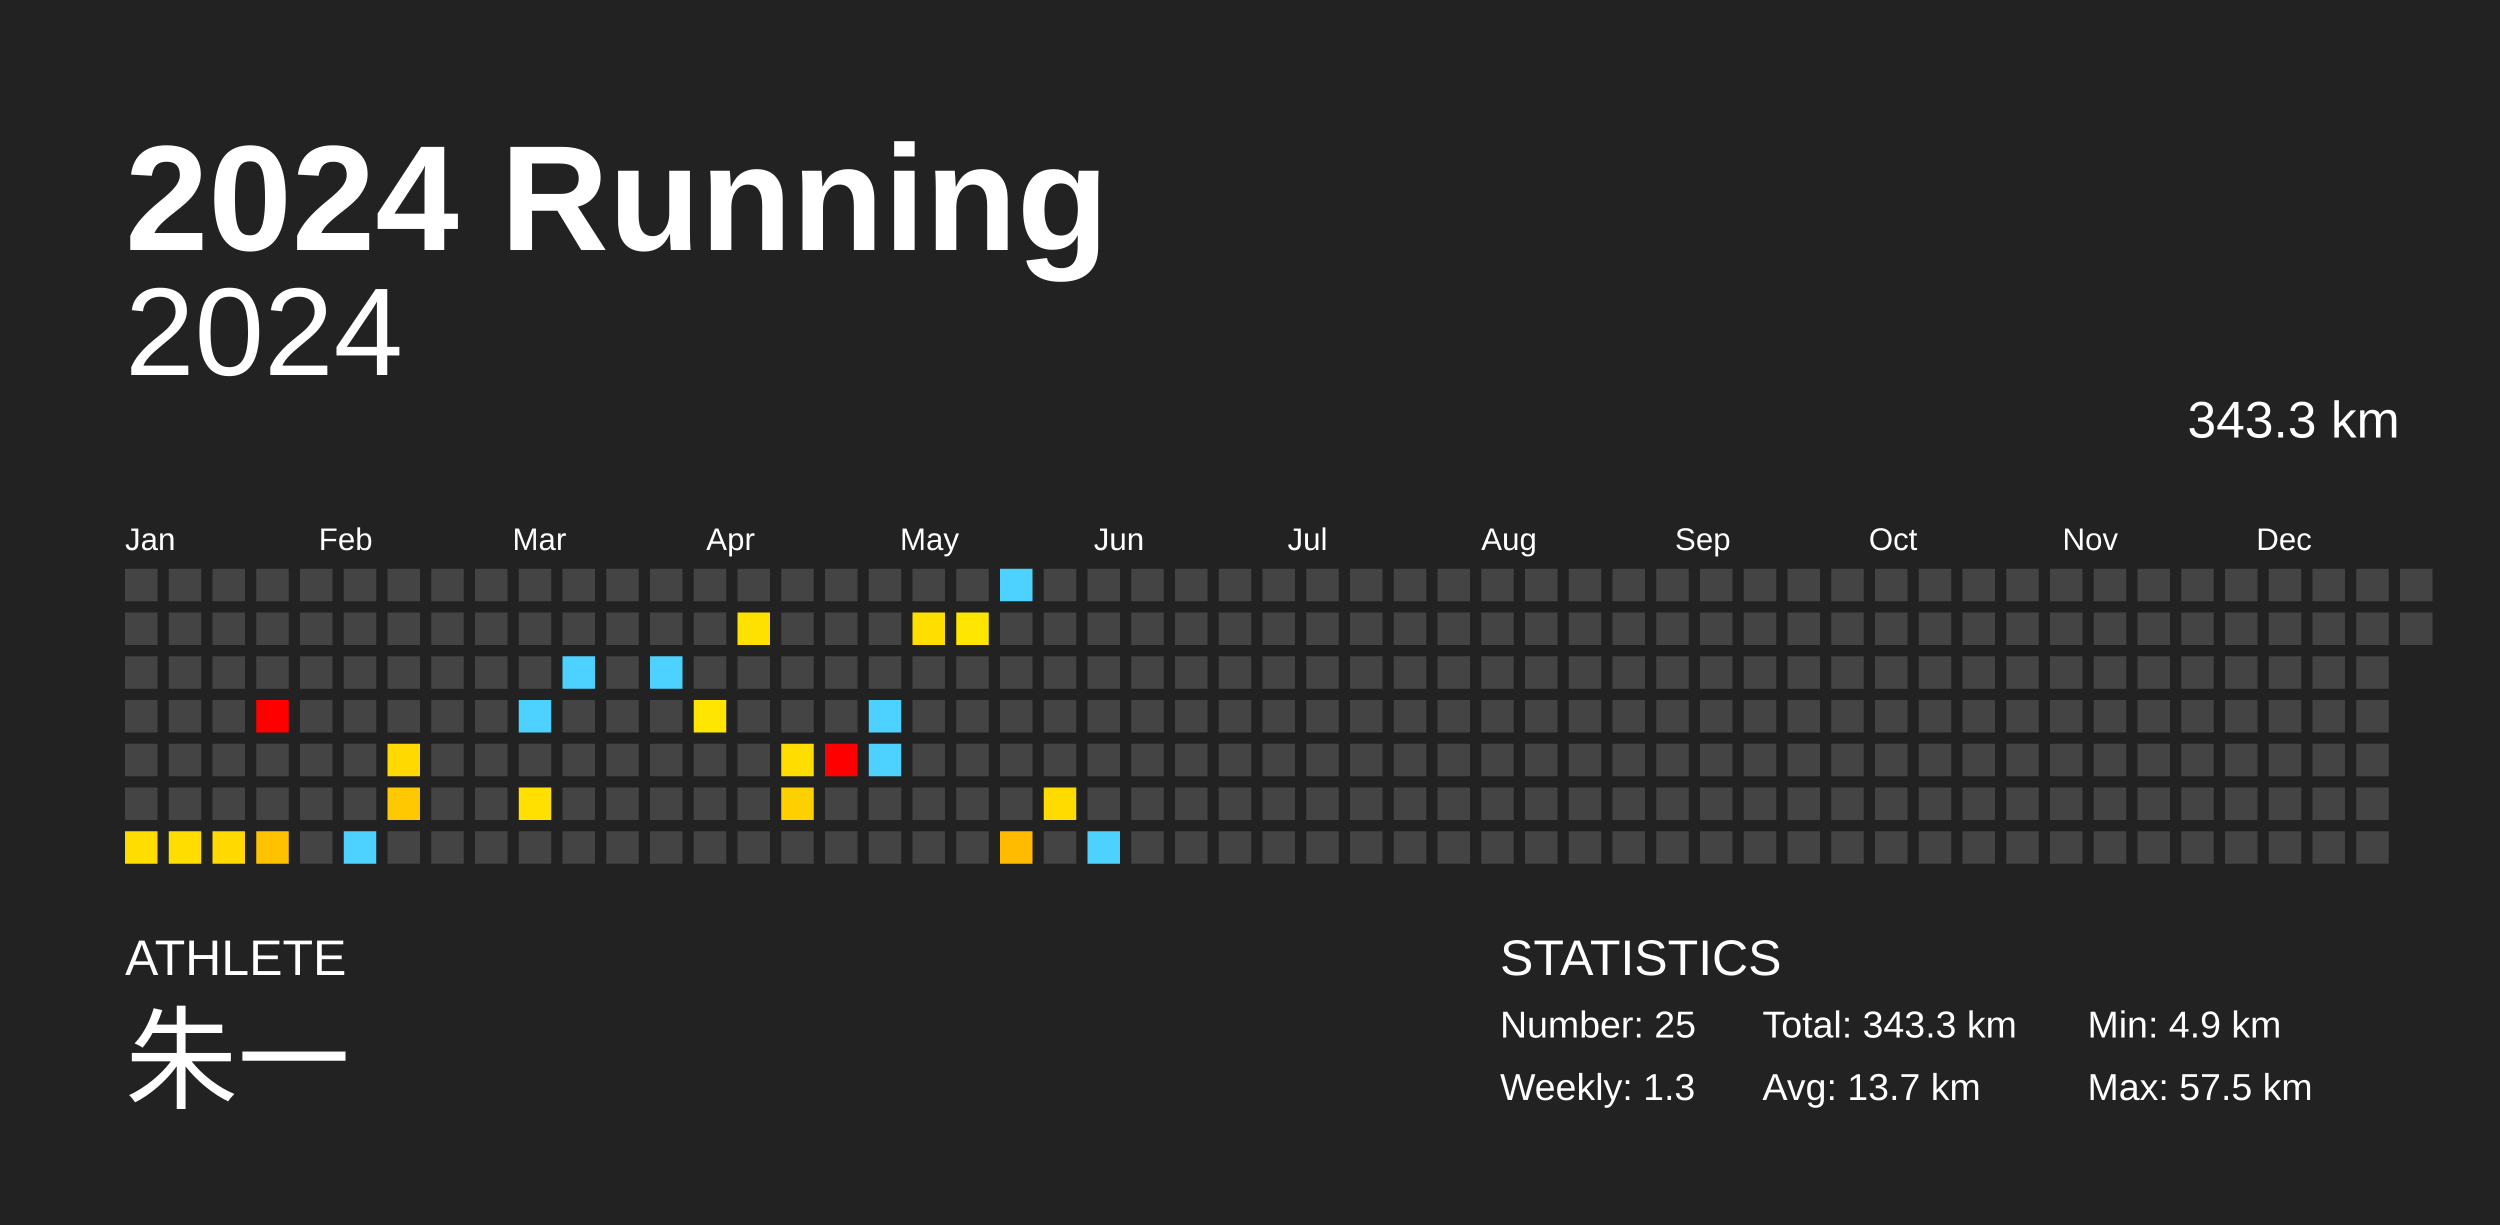
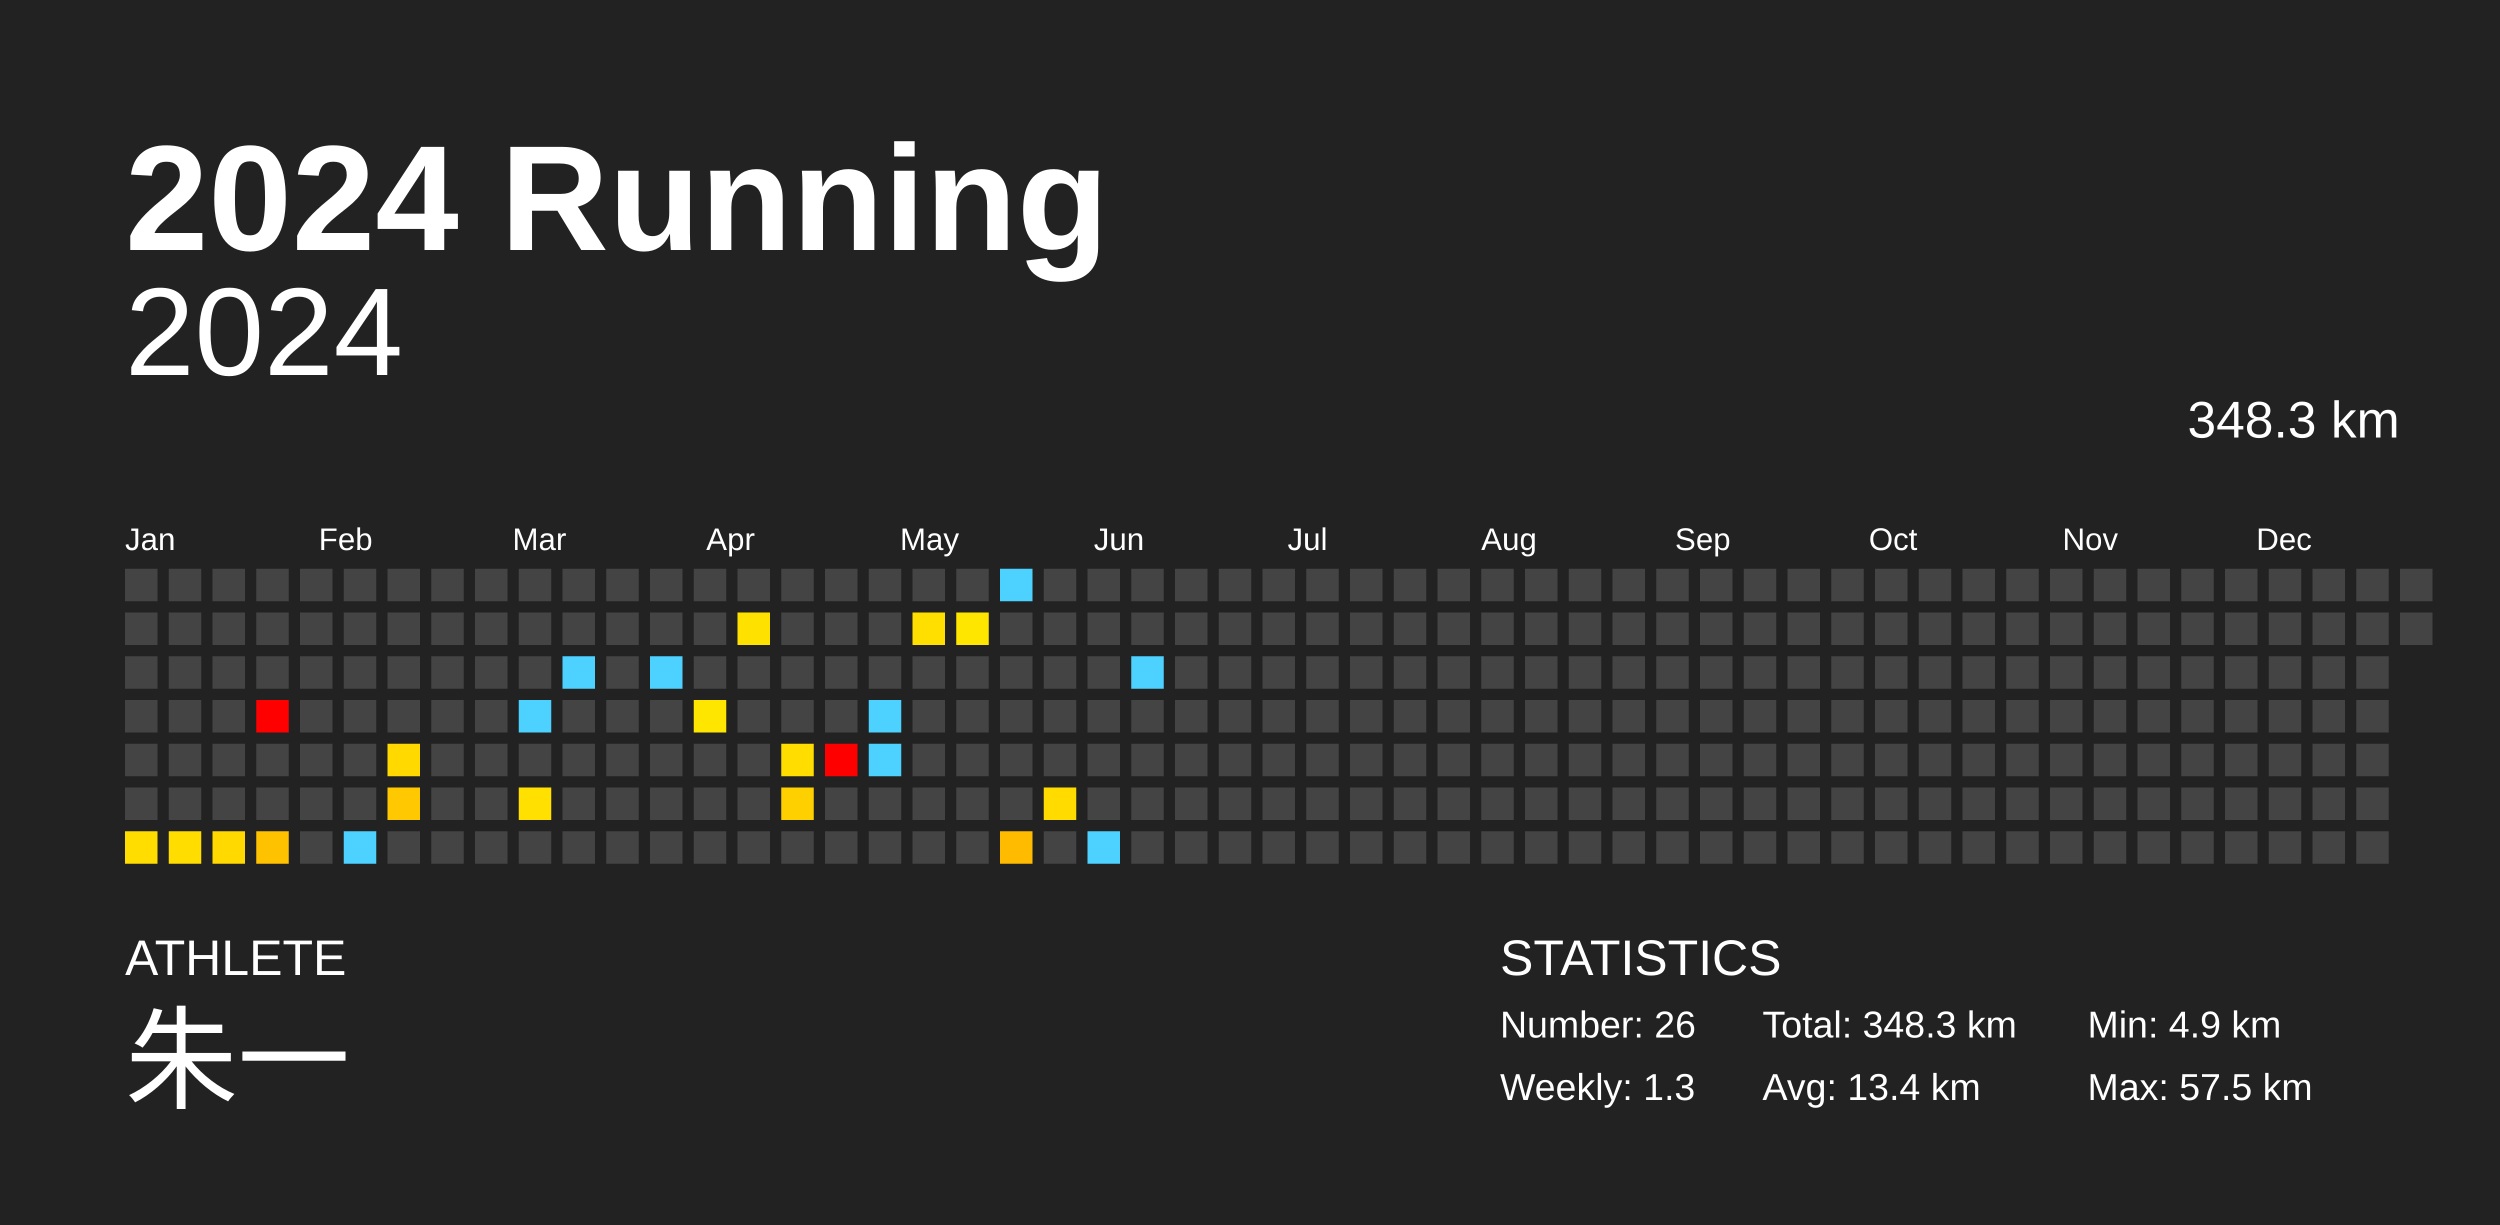
<svg xmlns="http://www.w3.org/2000/svg" baseProfile="full" height="98mm" version="1.1" viewBox="0,0,200,98" width="200mm">
  <defs />
  <rect fill="#222222" height="98" width="200" x="0" y="0" />
  <text fill="#FFFFFF" style="font-size:12px; font-family:Arial; font-weight:bold;" x="10" y="20">2024 Running</text>
  <text fill="#FFFFFF" style="font-size:4px; font-family:Arial" x="10" y="78">ATHLETE</text>
  <text fill="#FFFFFF" style="font-size:9px; font-family:Arial" x="10" y="88">朱一</text>
  <text fill="#FFFFFF" style="font-size:4px; font-family:Arial" x="120" y="78">STATISTICS</text>
-   <text fill="#FFFFFF" style="font-size:3px; font-family:Arial" x="120" y="83">Number: 25</text>
+   <text fill="#FFFFFF" style="font-size:3px; font-family:Arial" x="120" y="83">Number: 26</text>
  <text fill="#FFFFFF" style="font-size:3px; font-family:Arial" x="120" y="88">Weekly: 1.3</text>
-   <text fill="#FFFFFF" style="font-size:3px; font-family:Arial" x="141" y="83">Total: 343.3 km</text>
-   <text fill="#FFFFFF" style="font-size:3px; font-family:Arial" x="141" y="88">Avg: 13.7 km</text>
+   <text fill="#FFFFFF" style="font-size:3px; font-family:Arial" x="141" y="83">Total: 348.3 km</text>
+   <text fill="#FFFFFF" style="font-size:3px; font-family:Arial" x="141" y="88">Avg: 13.4 km</text>
  <text fill="#FFFFFF" style="font-size:3px; font-family:Arial" x="167" y="83">Min: 4.9 km</text>
  <text fill="#FFFFFF" style="font-size:3px; font-family:Arial" x="167" y="88">Max: 57.5 km</text>
  <text alignment-baseline="hanging" fill="#FFFFFF" style="font-size:10.0px; font-family:Arial;" x="10" y="30">2024</text>
-   <text alignment-baseline="hanging" fill="#FFFFFF" style="font-size:4.125px; font-family:Arial;" x="175" y="35">343.3 km</text>
+   <text alignment-baseline="hanging" fill="#FFFFFF" style="font-size:4.125px; font-family:Arial;" x="175" y="35">348.3 km</text>
  <text fill="#FFFFFF" style="font-size:2.5px; font-family:Arial" x="10.0" y="44">Jan</text>
  <text fill="#FFFFFF" style="font-size:2.5px; font-family:Arial" x="25.5" y="44">Feb</text>
  <text fill="#FFFFFF" style="font-size:2.5px; font-family:Arial" x="41.0" y="44">Mar</text>
  <text fill="#FFFFFF" style="font-size:2.5px; font-family:Arial" x="56.5" y="44">Apr</text>
  <text fill="#FFFFFF" style="font-size:2.5px; font-family:Arial" x="72.0" y="44">May</text>
  <text fill="#FFFFFF" style="font-size:2.5px; font-family:Arial" x="87.5" y="44">Jun</text>
  <text fill="#FFFFFF" style="font-size:2.5px; font-family:Arial" x="103.0" y="44">Jul</text>
  <text fill="#FFFFFF" style="font-size:2.5px; font-family:Arial" x="118.5" y="44">Aug</text>
  <text fill="#FFFFFF" style="font-size:2.5px; font-family:Arial" x="134.0" y="44">Sep</text>
  <text fill="#FFFFFF" style="font-size:2.5px; font-family:Arial" x="149.5" y="44">Oct</text>
  <text fill="#FFFFFF" style="font-size:2.5px; font-family:Arial" x="165.0" y="44">Nov</text>
  <text fill="#FFFFFF" style="font-size:2.5px; font-family:Arial" x="180.5" y="44">Dec</text>
  <rect fill="#444444" height="2.6" width="2.6" x="10.0" y="45.5" />
  <rect fill="#444444" height="2.6" width="2.6" x="10.0" y="49.0" />
  <rect fill="#444444" height="2.6" width="2.6" x="10.0" y="52.5" />
  <rect fill="#444444" height="2.6" width="2.6" x="10.0" y="56.0" />
  <rect fill="#444444" height="2.6" width="2.6" x="10.0" y="59.5" />
  <rect fill="#444444" height="2.6" width="2.6" x="10.0" y="63.0" />
  <rect fill="#ffdd00" height="2.6" width="2.6" x="10.0" y="66.5" />
  <rect fill="#444444" height="2.6" width="2.6" x="13.5" y="45.5" />
  <rect fill="#444444" height="2.6" width="2.6" x="13.5" y="49.0" />
  <rect fill="#444444" height="2.6" width="2.6" x="13.5" y="52.5" />
  <rect fill="#444444" height="2.6" width="2.6" x="13.5" y="56.0" />
  <rect fill="#444444" height="2.6" width="2.6" x="13.5" y="59.5" />
  <rect fill="#444444" height="2.6" width="2.6" x="13.5" y="63.0" />
  <rect fill="#ffdd00" height="2.6" width="2.6" x="13.5" y="66.5" />
  <rect fill="#444444" height="2.6" width="2.6" x="17.0" y="45.5" />
  <rect fill="#444444" height="2.6" width="2.6" x="17.0" y="49.0" />
  <rect fill="#444444" height="2.6" width="2.6" x="17.0" y="52.5" />
  <rect fill="#444444" height="2.6" width="2.6" x="17.0" y="56.0" />
  <rect fill="#444444" height="2.6" width="2.6" x="17.0" y="59.5" />
  <rect fill="#444444" height="2.6" width="2.6" x="17.0" y="63.0" />
  <rect fill="#ffd900" height="2.6" width="2.6" x="17.0" y="66.5" />
  <rect fill="#444444" height="2.6" width="2.6" x="20.5" y="45.5" />
  <rect fill="#444444" height="2.6" width="2.6" x="20.5" y="49.0" />
  <rect fill="#444444" height="2.6" width="2.6" x="20.5" y="52.5" />
  <rect fill="red" height="2.6" width="2.6" x="20.5" y="56.0" />
  <rect fill="#444444" height="2.6" width="2.6" x="20.5" y="59.5" />
  <rect fill="#444444" height="2.6" width="2.6" x="20.5" y="63.0" />
  <rect fill="#ffc200" height="2.6" width="2.6" x="20.5" y="66.5" />
  <rect fill="#444444" height="2.6" width="2.6" x="24.0" y="45.5" />
  <rect fill="#444444" height="2.6" width="2.6" x="24.0" y="49.0" />
  <rect fill="#444444" height="2.6" width="2.6" x="24.0" y="52.5" />
  <rect fill="#444444" height="2.6" width="2.6" x="24.0" y="56.0" />
  <rect fill="#444444" height="2.6" width="2.6" x="24.0" y="59.5" />
  <rect fill="#444444" height="2.6" width="2.6" x="24.0" y="63.0" />
  <rect fill="#444444" height="2.6" width="2.6" x="24.0" y="66.5" />
  <rect fill="#444444" height="2.6" width="2.6" x="27.5" y="45.5" />
  <rect fill="#444444" height="2.6" width="2.6" x="27.5" y="49.0" />
  <rect fill="#444444" height="2.6" width="2.6" x="27.5" y="52.5" />
  <rect fill="#444444" height="2.6" width="2.6" x="27.5" y="56.0" />
  <rect fill="#444444" height="2.6" width="2.6" x="27.5" y="59.5" />
  <rect fill="#444444" height="2.6" width="2.6" x="27.5" y="63.0" />
  <rect fill="#4dd2ff" height="2.6" width="2.6" x="27.5" y="66.5" />
  <rect fill="#444444" height="2.6" width="2.6" x="31.0" y="45.5" />
  <rect fill="#444444" height="2.6" width="2.6" x="31.0" y="49.0" />
  <rect fill="#444444" height="2.6" width="2.6" x="31.0" y="52.5" />
  <rect fill="#444444" height="2.6" width="2.6" x="31.0" y="56.0" />
  <rect fill="#ffd900" height="2.6" width="2.6" x="31.0" y="59.5" />
  <rect fill="#ffc800" height="2.6" width="2.6" x="31.0" y="63.0" />
  <rect fill="#444444" height="2.6" width="2.6" x="31.0" y="66.5" />
  <rect fill="#444444" height="2.6" width="2.6" x="34.5" y="45.5" />
  <rect fill="#444444" height="2.6" width="2.6" x="34.5" y="49.0" />
  <rect fill="#444444" height="2.6" width="2.6" x="34.5" y="52.5" />
  <rect fill="#444444" height="2.6" width="2.6" x="34.5" y="56.0" />
  <rect fill="#444444" height="2.6" width="2.6" x="34.5" y="59.5" />
  <rect fill="#444444" height="2.6" width="2.6" x="34.5" y="63.0" />
  <rect fill="#444444" height="2.6" width="2.6" x="34.5" y="66.5" />
  <rect fill="#444444" height="2.6" width="2.6" x="38.0" y="45.5" />
  <rect fill="#444444" height="2.6" width="2.6" x="38.0" y="49.0" />
  <rect fill="#444444" height="2.6" width="2.6" x="38.0" y="52.5" />
  <rect fill="#444444" height="2.6" width="2.6" x="38.0" y="56.0" />
  <rect fill="#444444" height="2.6" width="2.6" x="38.0" y="59.5" />
  <rect fill="#444444" height="2.6" width="2.6" x="38.0" y="63.0" />
  <rect fill="#444444" height="2.6" width="2.6" x="38.0" y="66.5" />
  <rect fill="#444444" height="2.6" width="2.6" x="41.5" y="45.5" />
  <rect fill="#444444" height="2.6" width="2.6" x="41.5" y="49.0" />
  <rect fill="#444444" height="2.6" width="2.6" x="41.5" y="52.5" />
  <rect fill="#4dd2ff" height="2.6" width="2.6" x="41.5" y="56.0" />
  <rect fill="#444444" height="2.6" width="2.6" x="41.5" y="59.5" />
  <rect fill="#ffe000" height="2.6" width="2.6" x="41.5" y="63.0" />
  <rect fill="#444444" height="2.6" width="2.6" x="41.5" y="66.5" />
  <rect fill="#444444" height="2.6" width="2.6" x="45.0" y="45.5" />
  <rect fill="#444444" height="2.6" width="2.6" x="45.0" y="49.0" />
  <rect fill="#4dd2ff" height="2.6" width="2.6" x="45.0" y="52.5" />
  <rect fill="#444444" height="2.6" width="2.6" x="45.0" y="56.0" />
  <rect fill="#444444" height="2.6" width="2.6" x="45.0" y="59.5" />
  <rect fill="#444444" height="2.6" width="2.6" x="45.0" y="63.0" />
  <rect fill="#444444" height="2.6" width="2.6" x="45.0" y="66.5" />
  <rect fill="#444444" height="2.6" width="2.6" x="48.5" y="45.5" />
  <rect fill="#444444" height="2.6" width="2.6" x="48.5" y="49.0" />
  <rect fill="#444444" height="2.6" width="2.6" x="48.5" y="52.5" />
  <rect fill="#444444" height="2.6" width="2.6" x="48.5" y="56.0" />
  <rect fill="#444444" height="2.6" width="2.6" x="48.5" y="59.5" />
  <rect fill="#444444" height="2.6" width="2.6" x="48.5" y="63.0" />
  <rect fill="#444444" height="2.6" width="2.6" x="48.5" y="66.5" />
  <rect fill="#444444" height="2.6" width="2.6" x="52.0" y="45.5" />
  <rect fill="#444444" height="2.6" width="2.6" x="52.0" y="49.0" />
  <rect fill="#4dd2ff" height="2.6" width="2.6" x="52.0" y="52.5" />
  <rect fill="#444444" height="2.6" width="2.6" x="52.0" y="56.0" />
  <rect fill="#444444" height="2.6" width="2.6" x="52.0" y="59.5" />
  <rect fill="#444444" height="2.6" width="2.6" x="52.0" y="63.0" />
  <rect fill="#444444" height="2.6" width="2.6" x="52.0" y="66.5" />
  <rect fill="#444444" height="2.6" width="2.6" x="55.5" y="45.5" />
  <rect fill="#444444" height="2.6" width="2.6" x="55.5" y="49.0" />
  <rect fill="#444444" height="2.6" width="2.6" x="55.5" y="52.5" />
  <rect fill="#ffe600" height="2.6" width="2.6" x="55.5" y="56.0" />
  <rect fill="#444444" height="2.6" width="2.6" x="55.5" y="59.5" />
  <rect fill="#444444" height="2.6" width="2.6" x="55.5" y="63.0" />
  <rect fill="#444444" height="2.6" width="2.6" x="55.5" y="66.5" />
  <rect fill="#444444" height="2.6" width="2.6" x="59.0" y="45.5" />
  <rect fill="#ffe100" height="2.6" width="2.6" x="59.0" y="49.0" />
  <rect fill="#444444" height="2.6" width="2.6" x="59.0" y="52.5" />
  <rect fill="#444444" height="2.6" width="2.6" x="59.0" y="56.0" />
  <rect fill="#444444" height="2.6" width="2.6" x="59.0" y="59.5" />
  <rect fill="#444444" height="2.6" width="2.6" x="59.0" y="63.0" />
  <rect fill="#444444" height="2.6" width="2.6" x="59.0" y="66.5" />
  <rect fill="#444444" height="2.6" width="2.6" x="62.5" y="45.5" />
  <rect fill="#444444" height="2.6" width="2.6" x="62.5" y="49.0" />
  <rect fill="#444444" height="2.6" width="2.6" x="62.5" y="52.5" />
  <rect fill="#444444" height="2.6" width="2.6" x="62.5" y="56.0" />
  <rect fill="#ffdd00" height="2.6" width="2.6" x="62.5" y="59.5" />
  <rect fill="#ffd000" height="2.6" width="2.6" x="62.5" y="63.0" />
  <rect fill="#444444" height="2.6" width="2.6" x="62.5" y="66.5" />
  <rect fill="#444444" height="2.6" width="2.6" x="66.0" y="45.5" />
  <rect fill="#444444" height="2.6" width="2.6" x="66.0" y="49.0" />
  <rect fill="#444444" height="2.6" width="2.6" x="66.0" y="52.5" />
  <rect fill="#444444" height="2.6" width="2.6" x="66.0" y="56.0" />
  <rect fill="red" height="2.6" width="2.6" x="66.0" y="59.5" />
  <rect fill="#444444" height="2.6" width="2.6" x="66.0" y="63.0" />
  <rect fill="#444444" height="2.6" width="2.6" x="66.0" y="66.5" />
  <rect fill="#444444" height="2.6" width="2.6" x="69.5" y="45.5" />
  <rect fill="#444444" height="2.6" width="2.6" x="69.5" y="49.0" />
  <rect fill="#444444" height="2.6" width="2.6" x="69.5" y="52.5" />
  <rect fill="#4dd2ff" height="2.6" width="2.6" x="69.5" y="56.0" />
  <rect fill="#4dd2ff" height="2.6" width="2.6" x="69.5" y="59.5" />
  <rect fill="#444444" height="2.6" width="2.6" x="69.5" y="63.0" />
  <rect fill="#444444" height="2.6" width="2.6" x="69.5" y="66.5" />
  <rect fill="#444444" height="2.6" width="2.6" x="73.0" y="45.5" />
  <rect fill="#ffdf00" height="2.6" width="2.6" x="73.0" y="49.0" />
  <rect fill="#444444" height="2.6" width="2.6" x="73.0" y="52.5" />
  <rect fill="#444444" height="2.6" width="2.6" x="73.0" y="56.0" />
  <rect fill="#444444" height="2.6" width="2.6" x="73.0" y="59.5" />
  <rect fill="#444444" height="2.6" width="2.6" x="73.0" y="63.0" />
  <rect fill="#444444" height="2.6" width="2.6" x="73.0" y="66.5" />
  <rect fill="#444444" height="2.6" width="2.6" x="76.5" y="45.5" />
  <rect fill="#ffe600" height="2.6" width="2.6" x="76.5" y="49.0" />
  <rect fill="#444444" height="2.6" width="2.6" x="76.5" y="52.5" />
  <rect fill="#444444" height="2.6" width="2.6" x="76.5" y="56.0" />
  <rect fill="#444444" height="2.6" width="2.6" x="76.5" y="59.5" />
  <rect fill="#444444" height="2.6" width="2.6" x="76.5" y="63.0" />
  <rect fill="#444444" height="2.6" width="2.6" x="76.5" y="66.5" />
  <rect fill="#4dd2ff" height="2.6" width="2.6" x="80.0" y="45.5" />
  <rect fill="#444444" height="2.6" width="2.6" x="80.0" y="49.0" />
  <rect fill="#444444" height="2.6" width="2.6" x="80.0" y="52.5" />
  <rect fill="#444444" height="2.6" width="2.6" x="80.0" y="56.0" />
  <rect fill="#444444" height="2.6" width="2.6" x="80.0" y="59.5" />
  <rect fill="#444444" height="2.6" width="2.6" x="80.0" y="63.0" />
  <rect fill="#ffbb00" height="2.6" width="2.6" x="80.0" y="66.5" />
  <rect fill="#444444" height="2.6" width="2.6" x="83.5" y="45.5" />
  <rect fill="#444444" height="2.6" width="2.6" x="83.5" y="49.0" />
  <rect fill="#444444" height="2.6" width="2.6" x="83.5" y="52.5" />
  <rect fill="#444444" height="2.6" width="2.6" x="83.5" y="56.0" />
  <rect fill="#444444" height="2.6" width="2.6" x="83.5" y="59.5" />
  <rect fill="#ffdb00" height="2.6" width="2.6" x="83.5" y="63.0" />
  <rect fill="#444444" height="2.6" width="2.6" x="83.5" y="66.5" />
  <rect fill="#444444" height="2.6" width="2.6" x="87.0" y="45.5" />
  <rect fill="#444444" height="2.6" width="2.6" x="87.0" y="49.0" />
  <rect fill="#444444" height="2.6" width="2.6" x="87.0" y="52.5" />
  <rect fill="#444444" height="2.6" width="2.6" x="87.0" y="56.0" />
  <rect fill="#444444" height="2.6" width="2.6" x="87.0" y="59.5" />
  <rect fill="#444444" height="2.6" width="2.6" x="87.0" y="63.0" />
  <rect fill="#4dd2ff" height="2.6" width="2.6" x="87.0" y="66.5" />
  <rect fill="#444444" height="2.6" width="2.6" x="90.5" y="45.5" />
  <rect fill="#444444" height="2.6" width="2.6" x="90.5" y="49.0" />
-   <rect fill="#444444" height="2.6" width="2.6" x="90.5" y="52.5" />
+   <rect fill="#4dd2ff" height="2.6" width="2.6" x="90.5" y="52.5" />
  <rect fill="#444444" height="2.6" width="2.6" x="90.5" y="56.0" />
  <rect fill="#444444" height="2.6" width="2.6" x="90.5" y="59.5" />
  <rect fill="#444444" height="2.6" width="2.6" x="90.5" y="63.0" />
  <rect fill="#444444" height="2.6" width="2.6" x="90.5" y="66.5" />
  <rect fill="#444444" height="2.6" width="2.6" x="94.0" y="45.5" />
  <rect fill="#444444" height="2.6" width="2.6" x="94.0" y="49.0" />
  <rect fill="#444444" height="2.6" width="2.6" x="94.0" y="52.5" />
  <rect fill="#444444" height="2.6" width="2.6" x="94.0" y="56.0" />
  <rect fill="#444444" height="2.6" width="2.6" x="94.0" y="59.5" />
  <rect fill="#444444" height="2.6" width="2.6" x="94.0" y="63.0" />
  <rect fill="#444444" height="2.6" width="2.6" x="94.0" y="66.5" />
  <rect fill="#444444" height="2.6" width="2.6" x="97.5" y="45.5" />
  <rect fill="#444444" height="2.6" width="2.6" x="97.5" y="49.0" />
  <rect fill="#444444" height="2.6" width="2.6" x="97.5" y="52.5" />
  <rect fill="#444444" height="2.6" width="2.6" x="97.5" y="56.0" />
  <rect fill="#444444" height="2.6" width="2.6" x="97.5" y="59.5" />
  <rect fill="#444444" height="2.6" width="2.6" x="97.5" y="63.0" />
  <rect fill="#444444" height="2.6" width="2.6" x="97.5" y="66.5" />
  <rect fill="#444444" height="2.6" width="2.6" x="101.0" y="45.5" />
  <rect fill="#444444" height="2.6" width="2.6" x="101.0" y="49.0" />
  <rect fill="#444444" height="2.6" width="2.6" x="101.0" y="52.5" />
  <rect fill="#444444" height="2.6" width="2.6" x="101.0" y="56.0" />
  <rect fill="#444444" height="2.6" width="2.6" x="101.0" y="59.5" />
  <rect fill="#444444" height="2.6" width="2.6" x="101.0" y="63.0" />
  <rect fill="#444444" height="2.6" width="2.6" x="101.0" y="66.5" />
  <rect fill="#444444" height="2.6" width="2.6" x="104.5" y="45.5" />
  <rect fill="#444444" height="2.6" width="2.6" x="104.5" y="49.0" />
  <rect fill="#444444" height="2.6" width="2.6" x="104.5" y="52.5" />
  <rect fill="#444444" height="2.6" width="2.6" x="104.5" y="56.0" />
  <rect fill="#444444" height="2.6" width="2.6" x="104.5" y="59.5" />
  <rect fill="#444444" height="2.6" width="2.6" x="104.5" y="63.0" />
  <rect fill="#444444" height="2.6" width="2.6" x="104.5" y="66.5" />
  <rect fill="#444444" height="2.6" width="2.6" x="108.0" y="45.5" />
  <rect fill="#444444" height="2.6" width="2.6" x="108.0" y="49.0" />
  <rect fill="#444444" height="2.6" width="2.6" x="108.0" y="52.5" />
  <rect fill="#444444" height="2.6" width="2.6" x="108.0" y="56.0" />
  <rect fill="#444444" height="2.6" width="2.6" x="108.0" y="59.5" />
  <rect fill="#444444" height="2.6" width="2.6" x="108.0" y="63.0" />
  <rect fill="#444444" height="2.6" width="2.6" x="108.0" y="66.5" />
  <rect fill="#444444" height="2.6" width="2.6" x="111.5" y="45.5" />
  <rect fill="#444444" height="2.6" width="2.6" x="111.5" y="49.0" />
  <rect fill="#444444" height="2.6" width="2.6" x="111.5" y="52.5" />
  <rect fill="#444444" height="2.6" width="2.6" x="111.5" y="56.0" />
  <rect fill="#444444" height="2.6" width="2.6" x="111.5" y="59.5" />
  <rect fill="#444444" height="2.6" width="2.6" x="111.5" y="63.0" />
  <rect fill="#444444" height="2.6" width="2.6" x="111.5" y="66.5" />
  <rect fill="#444444" height="2.6" width="2.6" x="115.0" y="45.5" />
  <rect fill="#444444" height="2.6" width="2.6" x="115.0" y="49.0" />
  <rect fill="#444444" height="2.6" width="2.6" x="115.0" y="52.5" />
  <rect fill="#444444" height="2.6" width="2.6" x="115.0" y="56.0" />
  <rect fill="#444444" height="2.6" width="2.6" x="115.0" y="59.5" />
  <rect fill="#444444" height="2.6" width="2.6" x="115.0" y="63.0" />
  <rect fill="#444444" height="2.6" width="2.6" x="115.0" y="66.5" />
  <rect fill="#444444" height="2.6" width="2.6" x="118.5" y="45.5" />
  <rect fill="#444444" height="2.6" width="2.6" x="118.5" y="49.0" />
  <rect fill="#444444" height="2.6" width="2.6" x="118.5" y="52.5" />
  <rect fill="#444444" height="2.6" width="2.6" x="118.5" y="56.0" />
  <rect fill="#444444" height="2.6" width="2.6" x="118.5" y="59.5" />
  <rect fill="#444444" height="2.6" width="2.6" x="118.5" y="63.0" />
  <rect fill="#444444" height="2.6" width="2.6" x="118.5" y="66.5" />
  <rect fill="#444444" height="2.6" width="2.6" x="122.0" y="45.5" />
  <rect fill="#444444" height="2.6" width="2.6" x="122.0" y="49.0" />
  <rect fill="#444444" height="2.6" width="2.6" x="122.0" y="52.5" />
  <rect fill="#444444" height="2.6" width="2.6" x="122.0" y="56.0" />
  <rect fill="#444444" height="2.6" width="2.6" x="122.0" y="59.5" />
  <rect fill="#444444" height="2.6" width="2.6" x="122.0" y="63.0" />
  <rect fill="#444444" height="2.6" width="2.6" x="122.0" y="66.5" />
  <rect fill="#444444" height="2.6" width="2.6" x="125.5" y="45.5" />
  <rect fill="#444444" height="2.6" width="2.6" x="125.5" y="49.0" />
  <rect fill="#444444" height="2.6" width="2.6" x="125.5" y="52.5" />
  <rect fill="#444444" height="2.6" width="2.6" x="125.5" y="56.0" />
  <rect fill="#444444" height="2.6" width="2.6" x="125.5" y="59.5" />
  <rect fill="#444444" height="2.6" width="2.6" x="125.5" y="63.0" />
  <rect fill="#444444" height="2.6" width="2.6" x="125.5" y="66.5" />
  <rect fill="#444444" height="2.6" width="2.6" x="129.0" y="45.5" />
  <rect fill="#444444" height="2.6" width="2.6" x="129.0" y="49.0" />
  <rect fill="#444444" height="2.6" width="2.6" x="129.0" y="52.5" />
  <rect fill="#444444" height="2.6" width="2.6" x="129.0" y="56.0" />
  <rect fill="#444444" height="2.6" width="2.6" x="129.0" y="59.5" />
  <rect fill="#444444" height="2.6" width="2.6" x="129.0" y="63.0" />
  <rect fill="#444444" height="2.6" width="2.6" x="129.0" y="66.5" />
  <rect fill="#444444" height="2.6" width="2.6" x="132.5" y="45.5" />
  <rect fill="#444444" height="2.6" width="2.6" x="132.5" y="49.0" />
  <rect fill="#444444" height="2.6" width="2.6" x="132.5" y="52.5" />
  <rect fill="#444444" height="2.6" width="2.6" x="132.5" y="56.0" />
  <rect fill="#444444" height="2.6" width="2.6" x="132.5" y="59.5" />
  <rect fill="#444444" height="2.6" width="2.6" x="132.5" y="63.0" />
  <rect fill="#444444" height="2.6" width="2.6" x="132.5" y="66.5" />
  <rect fill="#444444" height="2.6" width="2.6" x="136.0" y="45.5" />
  <rect fill="#444444" height="2.6" width="2.6" x="136.0" y="49.0" />
  <rect fill="#444444" height="2.6" width="2.6" x="136.0" y="52.5" />
  <rect fill="#444444" height="2.6" width="2.6" x="136.0" y="56.0" />
  <rect fill="#444444" height="2.6" width="2.6" x="136.0" y="59.5" />
  <rect fill="#444444" height="2.6" width="2.6" x="136.0" y="63.0" />
  <rect fill="#444444" height="2.6" width="2.6" x="136.0" y="66.5" />
  <rect fill="#444444" height="2.6" width="2.6" x="139.5" y="45.5" />
  <rect fill="#444444" height="2.6" width="2.6" x="139.5" y="49.0" />
  <rect fill="#444444" height="2.6" width="2.6" x="139.5" y="52.5" />
  <rect fill="#444444" height="2.6" width="2.6" x="139.5" y="56.0" />
  <rect fill="#444444" height="2.6" width="2.6" x="139.5" y="59.5" />
  <rect fill="#444444" height="2.6" width="2.6" x="139.5" y="63.0" />
  <rect fill="#444444" height="2.6" width="2.6" x="139.5" y="66.5" />
  <rect fill="#444444" height="2.6" width="2.6" x="143.0" y="45.5" />
  <rect fill="#444444" height="2.6" width="2.6" x="143.0" y="49.0" />
  <rect fill="#444444" height="2.6" width="2.6" x="143.0" y="52.5" />
  <rect fill="#444444" height="2.6" width="2.6" x="143.0" y="56.0" />
  <rect fill="#444444" height="2.6" width="2.6" x="143.0" y="59.5" />
  <rect fill="#444444" height="2.6" width="2.6" x="143.0" y="63.0" />
  <rect fill="#444444" height="2.6" width="2.6" x="143.0" y="66.5" />
  <rect fill="#444444" height="2.6" width="2.6" x="146.5" y="45.5" />
  <rect fill="#444444" height="2.6" width="2.6" x="146.5" y="49.0" />
  <rect fill="#444444" height="2.6" width="2.6" x="146.5" y="52.5" />
  <rect fill="#444444" height="2.6" width="2.6" x="146.5" y="56.0" />
  <rect fill="#444444" height="2.6" width="2.6" x="146.5" y="59.5" />
  <rect fill="#444444" height="2.6" width="2.6" x="146.5" y="63.0" />
  <rect fill="#444444" height="2.6" width="2.6" x="146.5" y="66.5" />
  <rect fill="#444444" height="2.6" width="2.6" x="150.0" y="45.5" />
  <rect fill="#444444" height="2.6" width="2.6" x="150.0" y="49.0" />
  <rect fill="#444444" height="2.6" width="2.6" x="150.0" y="52.5" />
  <rect fill="#444444" height="2.6" width="2.6" x="150.0" y="56.0" />
  <rect fill="#444444" height="2.6" width="2.6" x="150.0" y="59.5" />
  <rect fill="#444444" height="2.6" width="2.6" x="150.0" y="63.0" />
  <rect fill="#444444" height="2.6" width="2.6" x="150.0" y="66.5" />
  <rect fill="#444444" height="2.6" width="2.6" x="153.5" y="45.5" />
  <rect fill="#444444" height="2.6" width="2.6" x="153.5" y="49.0" />
  <rect fill="#444444" height="2.6" width="2.6" x="153.5" y="52.5" />
  <rect fill="#444444" height="2.6" width="2.6" x="153.5" y="56.0" />
  <rect fill="#444444" height="2.6" width="2.6" x="153.5" y="59.5" />
  <rect fill="#444444" height="2.6" width="2.6" x="153.5" y="63.0" />
  <rect fill="#444444" height="2.6" width="2.6" x="153.5" y="66.5" />
  <rect fill="#444444" height="2.6" width="2.6" x="157.0" y="45.5" />
  <rect fill="#444444" height="2.6" width="2.6" x="157.0" y="49.0" />
  <rect fill="#444444" height="2.6" width="2.6" x="157.0" y="52.5" />
  <rect fill="#444444" height="2.6" width="2.6" x="157.0" y="56.0" />
  <rect fill="#444444" height="2.6" width="2.6" x="157.0" y="59.5" />
  <rect fill="#444444" height="2.6" width="2.6" x="157.0" y="63.0" />
  <rect fill="#444444" height="2.6" width="2.6" x="157.0" y="66.5" />
  <rect fill="#444444" height="2.6" width="2.6" x="160.5" y="45.5" />
  <rect fill="#444444" height="2.6" width="2.6" x="160.5" y="49.0" />
  <rect fill="#444444" height="2.6" width="2.6" x="160.5" y="52.5" />
  <rect fill="#444444" height="2.6" width="2.6" x="160.5" y="56.0" />
  <rect fill="#444444" height="2.6" width="2.6" x="160.5" y="59.5" />
  <rect fill="#444444" height="2.6" width="2.6" x="160.5" y="63.0" />
  <rect fill="#444444" height="2.6" width="2.6" x="160.5" y="66.5" />
  <rect fill="#444444" height="2.6" width="2.6" x="164.0" y="45.5" />
  <rect fill="#444444" height="2.6" width="2.6" x="164.0" y="49.0" />
  <rect fill="#444444" height="2.6" width="2.6" x="164.0" y="52.5" />
  <rect fill="#444444" height="2.6" width="2.6" x="164.0" y="56.0" />
  <rect fill="#444444" height="2.6" width="2.6" x="164.0" y="59.5" />
  <rect fill="#444444" height="2.6" width="2.6" x="164.0" y="63.0" />
  <rect fill="#444444" height="2.6" width="2.6" x="164.0" y="66.5" />
  <rect fill="#444444" height="2.6" width="2.6" x="167.5" y="45.5" />
  <rect fill="#444444" height="2.6" width="2.6" x="167.5" y="49.0" />
  <rect fill="#444444" height="2.6" width="2.6" x="167.5" y="52.5" />
  <rect fill="#444444" height="2.6" width="2.6" x="167.5" y="56.0" />
  <rect fill="#444444" height="2.6" width="2.6" x="167.5" y="59.5" />
  <rect fill="#444444" height="2.6" width="2.6" x="167.5" y="63.0" />
  <rect fill="#444444" height="2.6" width="2.6" x="167.5" y="66.5" />
  <rect fill="#444444" height="2.6" width="2.6" x="171.0" y="45.5" />
  <rect fill="#444444" height="2.6" width="2.6" x="171.0" y="49.0" />
  <rect fill="#444444" height="2.6" width="2.6" x="171.0" y="52.5" />
  <rect fill="#444444" height="2.6" width="2.6" x="171.0" y="56.0" />
  <rect fill="#444444" height="2.6" width="2.6" x="171.0" y="59.5" />
  <rect fill="#444444" height="2.6" width="2.6" x="171.0" y="63.0" />
  <rect fill="#444444" height="2.6" width="2.6" x="171.0" y="66.5" />
  <rect fill="#444444" height="2.6" width="2.6" x="174.5" y="45.5" />
  <rect fill="#444444" height="2.6" width="2.6" x="174.5" y="49.0" />
  <rect fill="#444444" height="2.6" width="2.6" x="174.5" y="52.5" />
  <rect fill="#444444" height="2.6" width="2.6" x="174.5" y="56.0" />
  <rect fill="#444444" height="2.6" width="2.6" x="174.5" y="59.5" />
  <rect fill="#444444" height="2.6" width="2.6" x="174.5" y="63.0" />
  <rect fill="#444444" height="2.6" width="2.6" x="174.5" y="66.5" />
  <rect fill="#444444" height="2.6" width="2.6" x="178.0" y="45.5" />
  <rect fill="#444444" height="2.6" width="2.6" x="178.0" y="49.0" />
  <rect fill="#444444" height="2.6" width="2.6" x="178.0" y="52.5" />
  <rect fill="#444444" height="2.6" width="2.6" x="178.0" y="56.0" />
  <rect fill="#444444" height="2.6" width="2.6" x="178.0" y="59.5" />
  <rect fill="#444444" height="2.6" width="2.6" x="178.0" y="63.0" />
  <rect fill="#444444" height="2.6" width="2.6" x="178.0" y="66.5" />
  <rect fill="#444444" height="2.6" width="2.6" x="181.5" y="45.5" />
  <rect fill="#444444" height="2.6" width="2.6" x="181.5" y="49.0" />
  <rect fill="#444444" height="2.6" width="2.6" x="181.5" y="52.5" />
  <rect fill="#444444" height="2.6" width="2.6" x="181.5" y="56.0" />
  <rect fill="#444444" height="2.6" width="2.6" x="181.5" y="59.5" />
  <rect fill="#444444" height="2.6" width="2.6" x="181.5" y="63.0" />
  <rect fill="#444444" height="2.6" width="2.6" x="181.5" y="66.5" />
  <rect fill="#444444" height="2.6" width="2.6" x="185.0" y="45.5" />
  <rect fill="#444444" height="2.6" width="2.6" x="185.0" y="49.0" />
  <rect fill="#444444" height="2.6" width="2.6" x="185.0" y="52.5" />
  <rect fill="#444444" height="2.6" width="2.6" x="185.0" y="56.0" />
  <rect fill="#444444" height="2.6" width="2.6" x="185.0" y="59.5" />
  <rect fill="#444444" height="2.6" width="2.6" x="185.0" y="63.0" />
  <rect fill="#444444" height="2.6" width="2.6" x="185.0" y="66.5" />
  <rect fill="#444444" height="2.6" width="2.6" x="188.5" y="45.5" />
  <rect fill="#444444" height="2.6" width="2.6" x="188.5" y="49.0" />
  <rect fill="#444444" height="2.6" width="2.6" x="188.5" y="52.5" />
  <rect fill="#444444" height="2.6" width="2.6" x="188.5" y="56.0" />
  <rect fill="#444444" height="2.6" width="2.6" x="188.5" y="59.5" />
  <rect fill="#444444" height="2.6" width="2.6" x="188.5" y="63.0" />
  <rect fill="#444444" height="2.6" width="2.6" x="188.5" y="66.5" />
  <rect fill="#444444" height="2.6" width="2.6" x="192.0" y="45.5" />
  <rect fill="#444444" height="2.6" width="2.6" x="192.0" y="49.0" />
</svg>
